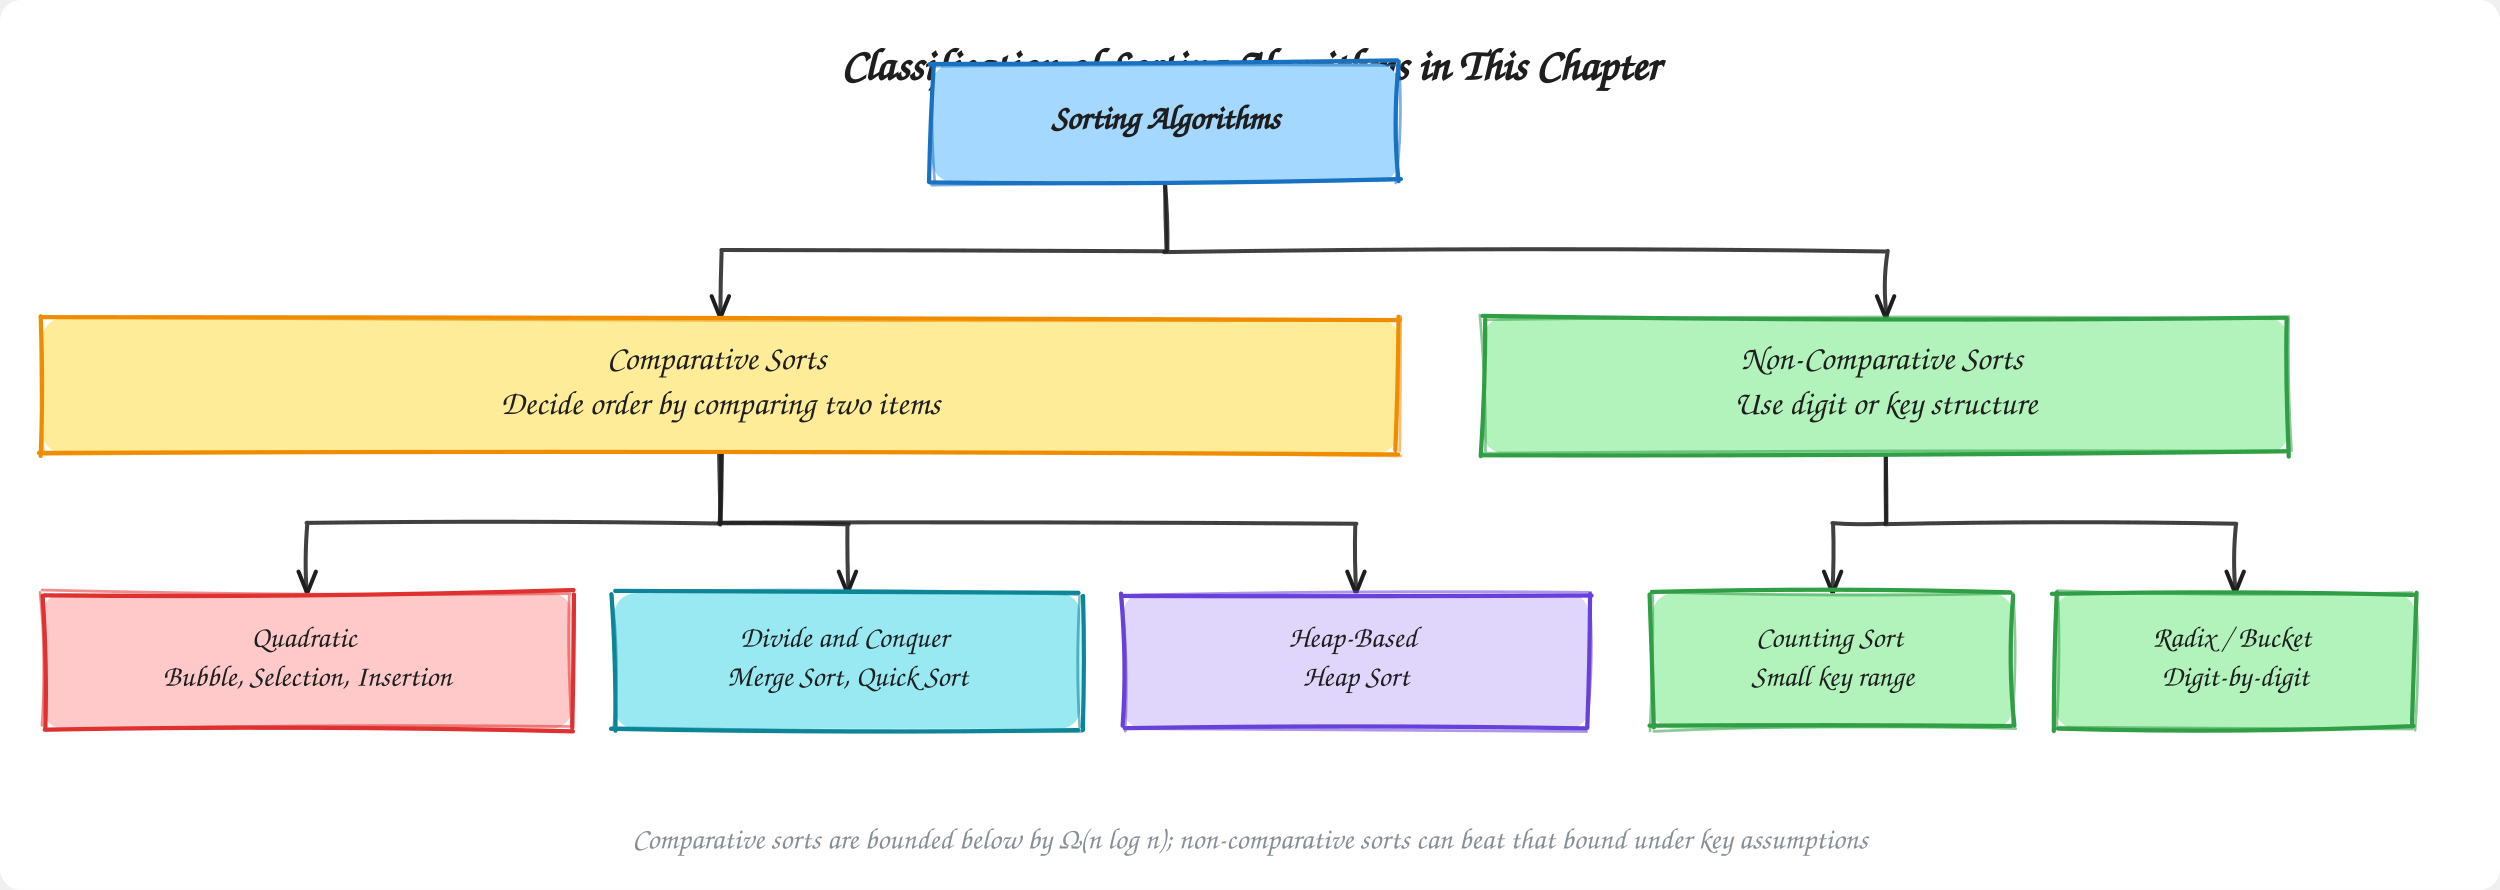
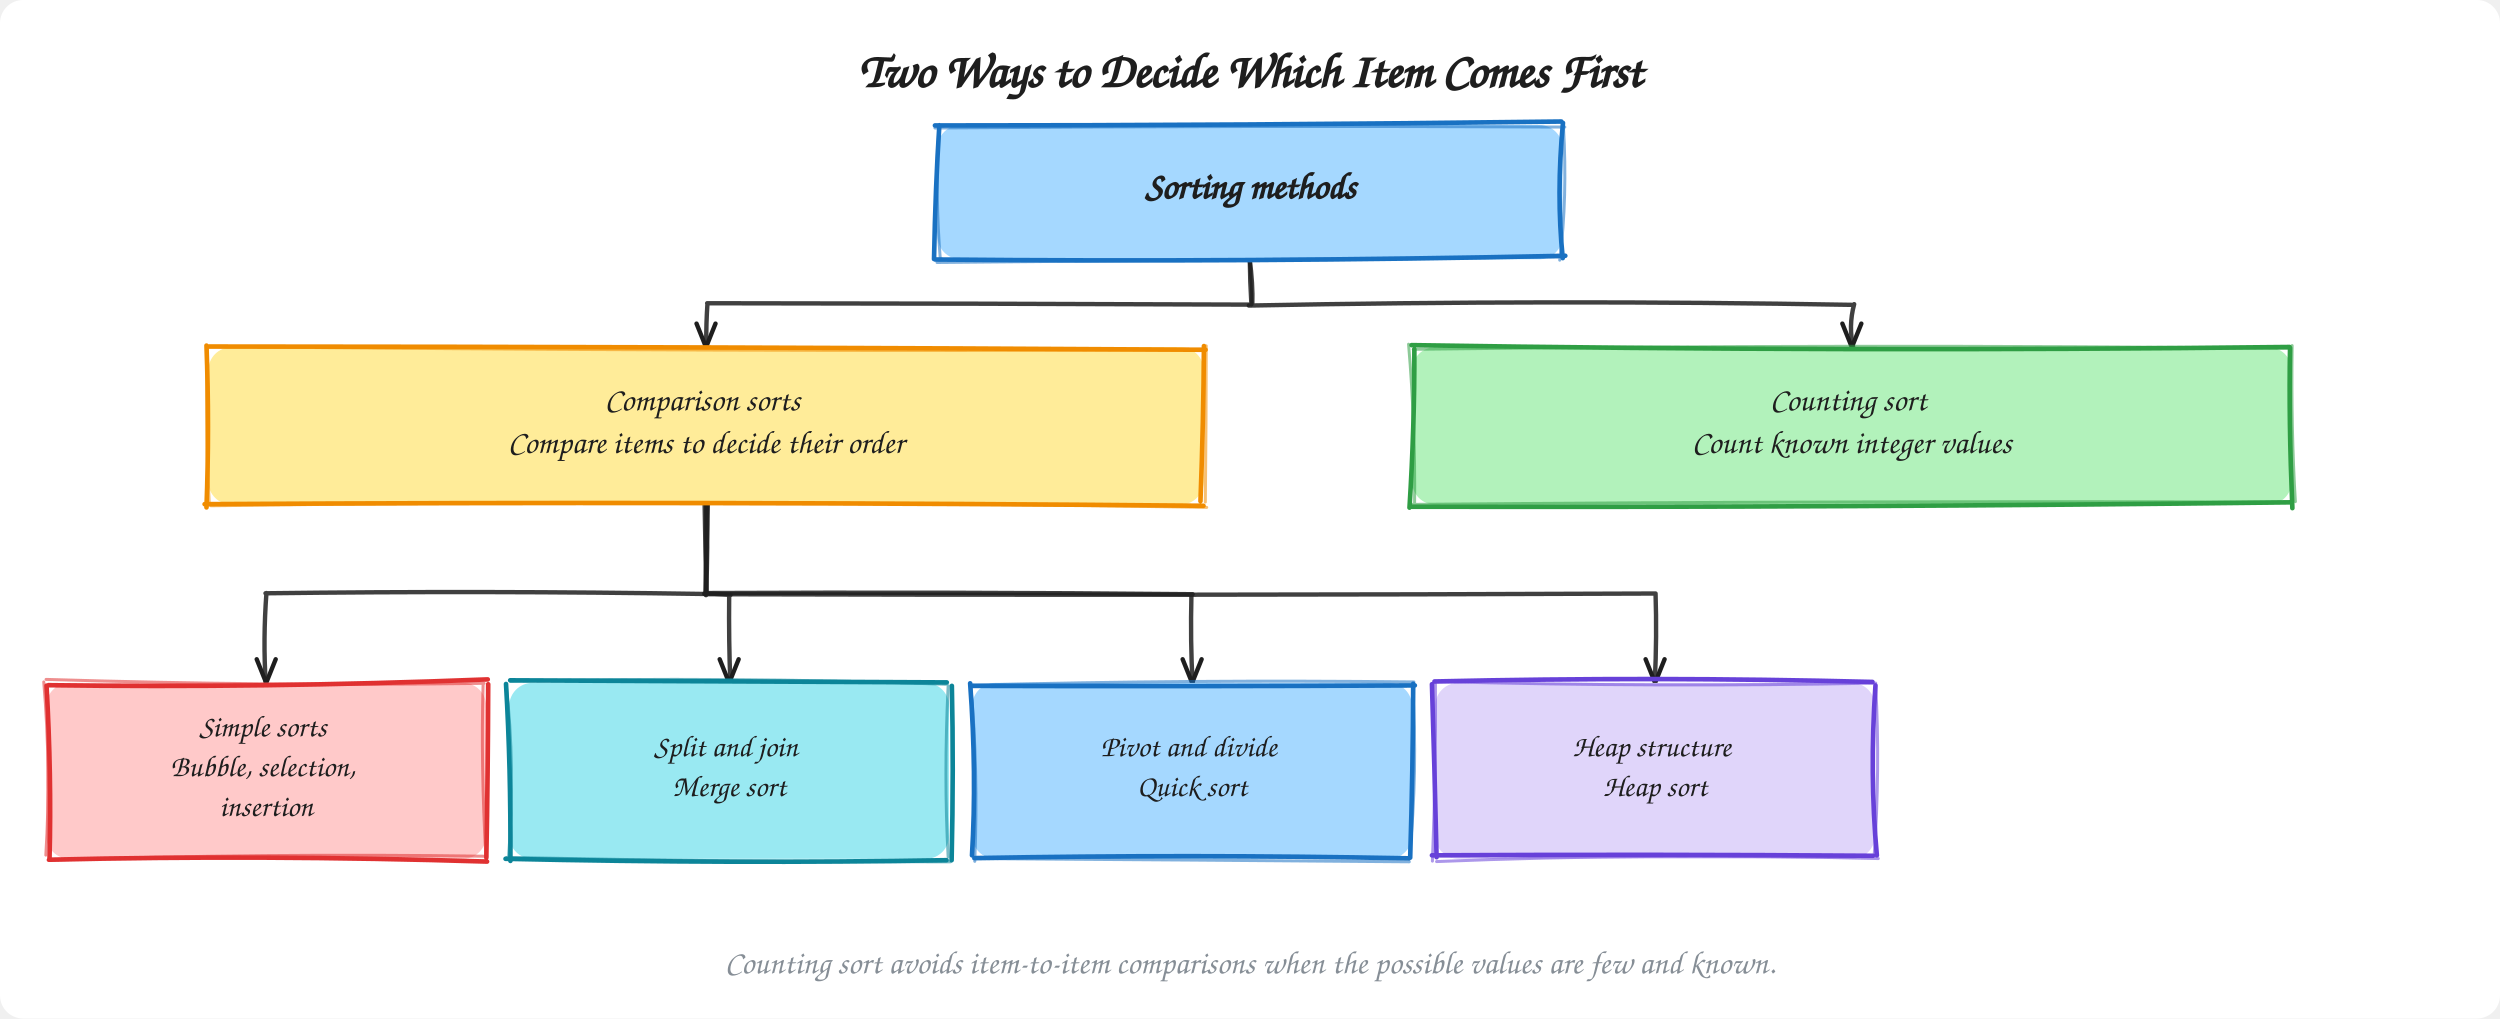
- <svg xmlns="http://www.w3.org/2000/svg" width="1180" height="420" viewBox="0 0 1180 420" role="img" aria-label="Classification of Sorting Algorithms in This Chapter">
-   <rect width="1180" height="420" fill="#ffffff" rx="10" />
+ <svg xmlns="http://www.w3.org/2000/svg" width="1080" height="440" viewBox="0 0 1080 440" role="img" aria-label="Two Ways to Decide Which Item Comes First">
+   <rect width="1080" height="440" fill="#ffffff" rx="10" />
  <text text-anchor="middle" dominant-baseline="central" font-family="&quot;Segoe Print&quot;, &quot;Bradley Hand&quot;, Chilanka, &quot;Comic Sans MS&quot;, &quot;Comic Neue&quot;, cursive" font-size="21" font-weight="bold" fill="#1e1e1e">
-     <tspan x="590.0" y="34.0">Classification of Sorting Algorithms in This Chapter</tspan>
+     <tspan x="540.0" y="34.0">Two Ways to Decide Which Item Comes First</tspan>
  </text>
-   <path d="M549.9 85.5 Q550.0 102.1 550.6 118.5 M549.5 118.6 Q445.1 118.1 340.5 118.0 M340.6 118.5 Q340.1 132.3 340.0 150.0" fill="none" stroke="#1e1e1e" stroke-width="1.9" stroke-linecap="round" opacity="0.85" />
-   <path d="M335.9 139.8 L340.0 150.0 L344.1 139.8" fill="none" stroke="#1e1e1e" stroke-width="1.9" stroke-linecap="round" stroke-linejoin="round" />
-   <path d="M549.8 85.5 Q551.3 103.3 551.0 118.4 M549.5 119.0 Q721.3 116.4 890.4 118.7 M891.0 118.4 Q888.4 134.5 890.7 150.7" fill="none" stroke="#1e1e1e" stroke-width="1.9" stroke-linecap="round" opacity="0.85" />
-   <path d="M885.9 139.8 L890.0 150.0 L894.1 139.8" fill="none" stroke="#1e1e1e" stroke-width="1.9" stroke-linecap="round" stroke-linejoin="round" />
-   <path d="M339.4 213.7 Q339.7 230.8 340.1 246.7 M339.7 247.1 Q242.8 245.6 144.7 246.8 M145.1 246.7 Q143.6 264.0 144.8 280.1" fill="none" stroke="#1e1e1e" stroke-width="1.9" stroke-linecap="round" opacity="0.85" />
-   <path d="M140.9 269.8 L145.0 280.0 L149.1 269.8" fill="none" stroke="#1e1e1e" stroke-width="1.9" stroke-linecap="round" stroke-linejoin="round" />
-   <path d="M340.3 213.2 Q340.9 229.0 340.0 247.6 M339.2 247.0 Q368.5 246.8 400.6 247.5 M400.0 247.6 Q399.8 265.2 400.5 279.2" fill="none" stroke="#1e1e1e" stroke-width="1.9" stroke-linecap="round" opacity="0.85" />
-   <path d="M395.9 269.8 L400.0 280.0 L404.1 269.8" fill="none" stroke="#1e1e1e" stroke-width="1.9" stroke-linecap="round" stroke-linejoin="round" />
-   <path d="M340.8 213.6 Q340.3 230.5 339.7 247.2 M339.6 246.7 Q490.0 246.2 640.2 247.2 M639.7 247.2 Q639.2 265.1 640.2 280.0" fill="none" stroke="#1e1e1e" stroke-width="1.9" stroke-linecap="round" opacity="0.85" />
-   <path d="M635.9 269.8 L640.0 280.0 L644.1 269.8" fill="none" stroke="#1e1e1e" stroke-width="1.9" stroke-linecap="round" stroke-linejoin="round" />
-   <path d="M890.1 213.8 Q889.9 228.7 890.2 246.9 M889.8 247.2 Q875.7 247.8 864.9 246.9 M865.2 246.9 Q865.8 262.9 864.9 279.0" fill="none" stroke="#1e1e1e" stroke-width="1.9" stroke-linecap="round" opacity="0.85" />
-   <path d="M860.9 269.8 L865.0 280.0 L869.1 269.8" fill="none" stroke="#1e1e1e" stroke-width="1.9" stroke-linecap="round" stroke-linejoin="round" />
-   <path d="M890.1 213.8 Q890.4 230.9 890.4 247.5 M889.8 247.4 Q972.9 245.7 1055.5 247.2 M1055.4 247.5 Q1053.7 263.4 1055.2 280.2" fill="none" stroke="#1e1e1e" stroke-width="1.9" stroke-linecap="round" opacity="0.85" />
-   <path d="M1050.9 269.8 L1055.0 280.0 L1059.1 269.8" fill="none" stroke="#1e1e1e" stroke-width="1.9" stroke-linecap="round" stroke-linejoin="round" />
-   <rect x="440.0" y="30.0" width="220.0" height="56.0" rx="10" fill="#a5d8ff" />
-   <path d="M438.9 30.2 Q549.4 30.2 659.5 28.5 M660.2 29.1 Q657.3 58.9 660.1 85.5 M661.2 84.5 Q549.5 87.4 439.0 86.1 M438.5 85.9 Q439.1 55.5 440.8 30.1" fill="none" stroke="#1971c2" stroke-width="2" stroke-linecap="round" />
-   <path d="M438.9 31.3 Q551.1 30.2 661.0 30.9 M660.4 30.6 Q662.2 60.1 658.8 86.4 M658.9 85.0 Q549.4 86.1 439.8 87.4 M441.3 87.1 Q438.9 59.2 440.6 31.1" fill="none" stroke="#1971c2" stroke-width="1.3" stroke-linecap="round" opacity="0.55" />
+   <path d="M539.9 111.5 Q540.0 121.6 540.6 131.5 M539.5 131.6 Q422.6 131.1 305.5 131.0 M305.6 131.5 Q305.1 138.8 305.0 150.0" fill="none" stroke="#1e1e1e" stroke-width="1.9" stroke-linecap="round" opacity="0.85" />
+   <path d="M300.9 139.8 L305.0 150.0 L309.1 139.8" fill="none" stroke="#1e1e1e" stroke-width="1.9" stroke-linecap="round" stroke-linejoin="round" />
+   <path d="M539.8 111.5 Q541.3 122.8 541.0 131.4 M539.5 132.0 Q671.3 129.4 800.4 131.7 M801.0 131.4 Q798.4 141.0 800.7 150.7" fill="none" stroke="#1e1e1e" stroke-width="1.9" stroke-linecap="round" opacity="0.85" />
+   <path d="M795.9 139.8 L800.0 150.0 L804.1 139.8" fill="none" stroke="#1e1e1e" stroke-width="1.9" stroke-linecap="round" stroke-linejoin="round" />
+   <path d="M304.4 217.7 Q304.7 237.5 305.1 256.2 M304.7 256.6 Q210.3 255.1 114.7 256.3 M115.1 256.2 Q113.6 276.3 114.8 295.1" fill="none" stroke="#1e1e1e" stroke-width="1.9" stroke-linecap="round" opacity="0.85" />
+   <path d="M110.9 284.8 L115.0 295.0 L119.1 284.8" fill="none" stroke="#1e1e1e" stroke-width="1.9" stroke-linecap="round" stroke-linejoin="round" />
+   <path d="M305.3 217.2 Q305.9 235.8 305.0 257.1 M304.2 256.5 Q308.5 256.3 315.6 257.0 M315.0 257.1 Q314.8 277.5 315.5 294.2" fill="none" stroke="#1e1e1e" stroke-width="1.9" stroke-linecap="round" opacity="0.85" />
+   <path d="M310.9 284.8 L315.0 295.0 L319.1 284.8" fill="none" stroke="#1e1e1e" stroke-width="1.9" stroke-linecap="round" stroke-linejoin="round" />
+   <path d="M305.8 217.6 Q305.3 237.3 304.7 256.7 M304.6 256.2 Q410.0 255.7 515.2 256.7 M514.7 256.7 Q514.2 277.3 515.2 295.0" fill="none" stroke="#1e1e1e" stroke-width="1.9" stroke-linecap="round" opacity="0.85" />
+   <path d="M510.9 284.8 L515.0 295.0 L519.1 284.8" fill="none" stroke="#1e1e1e" stroke-width="1.9" stroke-linecap="round" stroke-linejoin="round" />
+   <path d="M305.1 217.8 Q304.9 235.5 305.2 256.4 M304.8 256.7 Q508.2 257.3 714.9 256.4 M715.2 256.4 Q715.8 275.1 714.9 294.0" fill="none" stroke="#1e1e1e" stroke-width="1.9" stroke-linecap="round" opacity="0.85" />
+   <path d="M710.9 284.8 L715.0 295.0 L719.1 284.8" fill="none" stroke="#1e1e1e" stroke-width="1.9" stroke-linecap="round" stroke-linejoin="round" />
+   <rect x="405.0" y="54.0" width="270.0" height="58.0" rx="10" fill="#a5d8ff" />
+   <path d="M403.9 54.2 Q539.4 54.2 674.5 52.5 M675.2 53.1 Q672.3 83.9 675.1 111.5 M676.2 110.5 Q539.5 113.4 404.0 112.1 M403.5 111.9 Q404.1 80.5 405.8 54.1" fill="none" stroke="#1971c2" stroke-width="2" stroke-linecap="round" />
+   <path d="M403.9 55.3 Q541.1 54.2 676.0 54.9 M675.4 54.6 Q677.2 85.1 673.8 112.4 M673.9 111.0 Q539.4 112.1 404.8 113.4 M406.3 113.1 Q403.9 84.2 405.6 55.1" fill="none" stroke="#1971c2" stroke-width="1.3" stroke-linecap="round" opacity="0.55" />
  <text text-anchor="middle" dominant-baseline="central" font-family="&quot;Segoe Print&quot;, &quot;Bradley Hand&quot;, Chilanka, &quot;Comic Sans MS&quot;, &quot;Comic Neue&quot;, cursive" font-size="16" font-weight="bold" fill="#1e1e1e">
-     <tspan x="550.0" y="58.0">Sorting Algorithms</tspan>
+     <tspan x="540.0" y="83.0">Sorting methods</tspan>
  </text>
-   <rect x="20.0" y="150.0" width="640.0" height="64.0" rx="10" fill="#ffec99" />
-   <path d="M20.1 149.7 Q337.4 149.8 660.8 151.1 M660.1 149.5 Q659.9 179.9 658.6 212.5 M659.9 214.5 Q338.4 212.5 18.4 213.8 M19.2 215.2 Q20.5 182.6 19.2 149.3" fill="none" stroke="#f08c00" stroke-width="2" stroke-linecap="round" />
-   <path d="M21.4 149.7 Q342.3 152.0 660.1 151.2 M661.1 149.4 Q661.1 179.2 660.7 212.9 M661.3 215.2 Q341.6 211.4 21.1 214.5 M20.4 213.2 Q18.7 184.8 19.5 150.2" fill="none" stroke="#f08c00" stroke-width="1.3" stroke-linecap="round" opacity="0.55" />
-   <text text-anchor="middle" dominant-baseline="central" font-family="&quot;Segoe Print&quot;, &quot;Bradley Hand&quot;, Chilanka, &quot;Comic Sans MS&quot;, &quot;Comic Neue&quot;, cursive" font-size="16" font-weight="normal" fill="#1e1e1e">
-     <tspan x="340.0" y="171.4">Comparative Sorts</tspan>
-     <tspan x="340.0" y="192.6">Decide order by comparing two items</tspan>
+   <rect x="90.0" y="150.0" width="430.0" height="68.0" rx="10" fill="#ffec99" />
+   <path d="M90.1 149.7 Q302.4 149.8 520.8 151.1 M520.1 149.5 Q519.9 181.9 518.6 216.5 M519.9 218.5 Q303.4 216.5 88.4 217.8 M89.2 219.2 Q90.5 184.6 89.2 149.3" fill="none" stroke="#f08c00" stroke-width="2" stroke-linecap="round" />
+   <path d="M91.4 149.7 Q307.3 152.0 520.1 151.2 M521.1 149.4 Q521.1 181.2 520.7 216.9 M521.3 219.2 Q306.6 215.4 91.1 218.5 M90.4 217.2 Q88.7 186.8 89.5 150.2" fill="none" stroke="#f08c00" stroke-width="1.3" stroke-linecap="round" opacity="0.55" />
+   <text text-anchor="middle" dominant-baseline="central" font-family="&quot;Segoe Print&quot;, &quot;Bradley Hand&quot;, Chilanka, &quot;Comic Sans MS&quot;, &quot;Comic Neue&quot;, cursive" font-size="14" font-weight="normal" fill="#1e1e1e">
+     <tspan x="305.0" y="174.8">Comparison sorts</tspan>
+     <tspan x="305.0" y="193.2">Compare items to decide their order</tspan>
  </text>
-   <rect x="700.0" y="150.0" width="380.0" height="64.0" rx="10" fill="#b2f2bb" />
-   <path d="M699.8 149.1 Q888.5 152.1 1079.1 149.9 M1079.3 150.3 Q1078.7 179.8 1080.3 215.5 M1080.2 213.0 Q891.7 215.3 699.2 214.9 M698.9 215.3 Q701.1 182.2 701.0 150.9" fill="none" stroke="#2f9e44" stroke-width="2" stroke-linecap="round" />
-   <path d="M700.5 150.9 Q890.7 148.5 1078.6 150.5 M1080.2 149.3 Q1079.7 183.7 1081.6 212.7 M1079.4 212.9 Q887.2 212.3 699.6 213.9 M701.1 214.8 Q701.5 181.9 698.5 148.7" fill="none" stroke="#2f9e44" stroke-width="1.3" stroke-linecap="round" opacity="0.55" />
-   <text text-anchor="middle" dominant-baseline="central" font-family="&quot;Segoe Print&quot;, &quot;Bradley Hand&quot;, Chilanka, &quot;Comic Sans MS&quot;, &quot;Comic Neue&quot;, cursive" font-size="16" font-weight="normal" fill="#1e1e1e">
-     <tspan x="890.0" y="171.4">Non-Comparative Sorts</tspan>
-     <tspan x="890.0" y="192.6">Use digit or key structure</tspan>
+   <rect x="610.0" y="150.0" width="380.0" height="68.0" rx="10" fill="#b2f2bb" />
+   <path d="M609.8 149.1 Q798.5 152.1 989.1 149.9 M989.3 150.3 Q988.7 181.8 990.3 219.5 M990.2 217.0 Q801.7 219.3 609.2 218.9 M608.9 219.3 Q611.1 184.2 611.0 150.9" fill="none" stroke="#2f9e44" stroke-width="2" stroke-linecap="round" />
+   <path d="M610.5 150.9 Q800.7 148.5 988.6 150.5 M990.2 149.3 Q989.7 185.7 991.6 216.7 M989.4 216.9 Q797.2 216.3 609.6 217.9 M611.1 218.8 Q611.5 183.9 608.5 148.7" fill="none" stroke="#2f9e44" stroke-width="1.3" stroke-linecap="round" opacity="0.55" />
+   <text text-anchor="middle" dominant-baseline="central" font-family="&quot;Segoe Print&quot;, &quot;Bradley Hand&quot;, Chilanka, &quot;Comic Sans MS&quot;, &quot;Comic Neue&quot;, cursive" font-size="14" font-weight="normal" fill="#1e1e1e">
+     <tspan x="800.0" y="174.8">Counting sort</tspan>
+     <tspan x="800.0" y="193.2">Count known integer values</tspan>
  </text>
-   <rect x="20.0" y="280.0" width="250.0" height="64.0" rx="10" fill="#ffc9c9" />
-   <path d="M20.9 281.0 Q143.0 282.3 270.7 278.5 M270.9 280.6 Q270.8 313.0 270.1 343.5 M270.4 345.2 Q143.1 342.2 21.2 344.4 M21.4 343.7 Q22.3 314.0 20.1 281.2" fill="none" stroke="#e03131" stroke-width="2" stroke-linecap="round" />
-   <path d="M19.9 278.5 Q147.0 281.5 269.1 280.2 M268.7 280.8 Q267.7 309.5 269.9 343.1 M270.3 342.9 Q143.7 341.5 20.8 344.6 M19.8 342.4 Q22.1 311.2 18.9 279.6" fill="none" stroke="#e03131" stroke-width="1.3" stroke-linecap="round" opacity="0.55" />
-   <text text-anchor="middle" dominant-baseline="central" font-family="&quot;Segoe Print&quot;, &quot;Bradley Hand&quot;, Chilanka, &quot;Comic Sans MS&quot;, &quot;Comic Neue&quot;, cursive" font-size="14" font-weight="normal" fill="#1e1e1e">
-     <tspan x="145.0" y="302.8">Quadratic</tspan>
-     <tspan x="145.0" y="321.2">Bubble, Selection, Insertion</tspan>
+   <rect x="20.0" y="295.0" width="190.0" height="76.0" rx="10" fill="#ffc9c9" />
+   <path d="M20.9 296.0 Q113.0 297.3 210.7 293.5 M210.9 295.6 Q210.8 334.0 210.1 370.5 M210.4 372.2 Q113.1 369.2 21.2 371.4 M21.4 370.7 Q22.3 335.0 20.1 296.2" fill="none" stroke="#e03131" stroke-width="2" stroke-linecap="round" />
+   <path d="M19.9 293.5 Q117.0 296.5 209.1 295.2 M208.7 295.8 Q207.7 330.5 209.9 370.1 M210.3 369.9 Q113.7 368.5 20.8 371.6 M19.8 369.4 Q22.1 332.2 18.9 294.6" fill="none" stroke="#e03131" stroke-width="1.3" stroke-linecap="round" opacity="0.55" />
+   <text text-anchor="middle" dominant-baseline="central" font-family="&quot;Segoe Print&quot;, &quot;Bradley Hand&quot;, Chilanka, &quot;Comic Sans MS&quot;, &quot;Comic Neue&quot;, cursive" font-size="13" font-weight="normal" fill="#1e1e1e">
+     <tspan x="115.0" y="315.8">Simple sorts</tspan>
+     <tspan x="115.0" y="333.0">Bubble, selection,</tspan>
+     <tspan x="115.0" y="350.2">insertion</tspan>
  </text>
-   <rect x="290.0" y="280.0" width="220.0" height="64.0" rx="10" fill="#99e9f2" />
-   <path d="M290.4 278.9 Q402.5 279.4 509.0 279.8 M511.2 281.3 Q512.0 310.9 511.1 344.6 M508.9 344.6 Q402.3 346.2 288.4 344.0 M290.5 344.9 Q290.7 310.5 288.6 280.5" fill="none" stroke="#0c8599" stroke-width="2" stroke-linecap="round" />
-   <path d="M290.6 279.3 Q399.7 277.2 508.6 280.6 M509.6 281.2 Q507.7 314.4 509.6 343.2 M510.6 345.3 Q401.8 345.4 288.9 343.4 M289.7 343.2 Q292.7 309.9 288.6 280.2" fill="none" stroke="#0c8599" stroke-width="1.3" stroke-linecap="round" opacity="0.55" />
-   <text text-anchor="middle" dominant-baseline="central" font-family="&quot;Segoe Print&quot;, &quot;Bradley Hand&quot;, Chilanka, &quot;Comic Sans MS&quot;, &quot;Comic Neue&quot;, cursive" font-size="14" font-weight="normal" fill="#1e1e1e">
-     <tspan x="400.0" y="302.8">Divide and Conquer</tspan>
-     <tspan x="400.0" y="321.2">Merge Sort, Quick Sort</tspan>
+   <rect x="220.0" y="295.0" width="190.0" height="76.0" rx="10" fill="#99e9f2" />
+   <path d="M220.4 293.9 Q317.5 294.4 409.0 294.8 M411.2 296.3 Q412.0 331.9 411.1 371.6 M408.9 371.6 Q317.3 373.2 218.4 371.0 M220.5 371.9 Q220.7 331.5 218.6 295.5" fill="none" stroke="#0c8599" stroke-width="2" stroke-linecap="round" />
+   <path d="M220.6 294.3 Q314.7 292.2 408.6 295.6 M409.6 296.2 Q407.7 335.4 409.6 370.2 M410.6 372.3 Q316.8 372.4 218.9 370.4 M219.7 370.2 Q222.7 330.9 218.6 295.2" fill="none" stroke="#0c8599" stroke-width="1.3" stroke-linecap="round" opacity="0.55" />
+   <text text-anchor="middle" dominant-baseline="central" font-family="&quot;Segoe Print&quot;, &quot;Bradley Hand&quot;, Chilanka, &quot;Comic Sans MS&quot;, &quot;Comic Neue&quot;, cursive" font-size="13" font-weight="normal" fill="#1e1e1e">
+     <tspan x="315.0" y="324.4">Split and join</tspan>
+     <tspan x="315.0" y="341.6">Merge sort</tspan>
  </text>
-   <rect x="530.0" y="280.0" width="220.0" height="64.0" rx="10" fill="#e0d5fa" />
-   <path d="M530.0 281.3 Q640.8 281.6 751.2 281.1 M750.5 280.4 Q750.4 310.7 749.2 343.5 M748.7 343.8 Q638.9 342.0 531.0 343.7 M529.9 342.5 Q532.0 313.5 529.1 280.2" fill="none" stroke="#6741d9" stroke-width="2" stroke-linecap="round" />
-   <path d="M529.4 281.0 Q639.4 278.5 750.8 279.6 M750.2 281.5 Q752.6 311.5 748.8 344.0 M748.8 345.3 Q638.9 344.5 530.5 343.9 M531.1 345.1 Q532.7 311.2 529.3 280.3" fill="none" stroke="#6741d9" stroke-width="1.3" stroke-linecap="round" opacity="0.55" />
-   <text text-anchor="middle" dominant-baseline="central" font-family="&quot;Segoe Print&quot;, &quot;Bradley Hand&quot;, Chilanka, &quot;Comic Sans MS&quot;, &quot;Comic Neue&quot;, cursive" font-size="14" font-weight="normal" fill="#1e1e1e">
-     <tspan x="640.0" y="302.8">Heap-Based</tspan>
-     <tspan x="640.0" y="321.2">Heap Sort</tspan>
+   <rect x="420.0" y="295.0" width="190.0" height="76.0" rx="10" fill="#a5d8ff" />
+   <path d="M420.0 296.3 Q515.8 296.6 611.2 296.1 M610.5 295.4 Q610.4 331.7 609.2 370.5 M608.7 370.8 Q513.9 369.0 421.0 370.7 M419.9 369.5 Q422.0 334.5 419.1 295.2" fill="none" stroke="#1971c2" stroke-width="2" stroke-linecap="round" />
+   <path d="M419.4 296.0 Q514.4 293.5 610.8 294.6 M610.2 296.5 Q612.6 332.5 608.8 371.0 M608.8 372.3 Q513.9 371.5 420.5 370.9 M421.1 372.1 Q422.7 332.2 419.3 295.3" fill="none" stroke="#1971c2" stroke-width="1.3" stroke-linecap="round" opacity="0.55" />
+   <text text-anchor="middle" dominant-baseline="central" font-family="&quot;Segoe Print&quot;, &quot;Bradley Hand&quot;, Chilanka, &quot;Comic Sans MS&quot;, &quot;Comic Neue&quot;, cursive" font-size="13" font-weight="normal" fill="#1e1e1e">
+     <tspan x="515.0" y="324.4">Pivot and divide</tspan>
+     <tspan x="515.0" y="341.6">Quick sort</tspan>
  </text>
-   <rect x="780.0" y="280.0" width="170.0" height="64.0" rx="10" fill="#b2f2bb" />
-   <path d="M779.7 279.4 Q864.8 277.2 948.9 279.6 M950.2 281.1 Q947.6 313.5 950.8 342.5 M949.1 342.7 Q865.5 342.0 778.6 342.5 M780.6 343.3 Q779.7 309.2 778.6 280.6" fill="none" stroke="#2f9e44" stroke-width="2" stroke-linecap="round" />
-   <path d="M779.9 279.4 Q867.0 282.0 950.3 280.1 M950.3 281.5 Q952.3 310.4 949.6 343.5 M951.4 343.9 Q862.9 341.4 780.6 345.2 M778.8 345.0 Q780.4 311.8 780.1 280.2" fill="none" stroke="#2f9e44" stroke-width="1.3" stroke-linecap="round" opacity="0.55" />
-   <text text-anchor="middle" dominant-baseline="central" font-family="&quot;Segoe Print&quot;, &quot;Bradley Hand&quot;, Chilanka, &quot;Comic Sans MS&quot;, &quot;Comic Neue&quot;, cursive" font-size="14" font-weight="normal" fill="#1e1e1e">
-     <tspan x="865.0" y="302.8">Counting Sort</tspan>
-     <tspan x="865.0" y="321.2">Small key range</tspan>
-   </text>
-   <rect x="970.0" y="280.0" width="170.0" height="64.0" rx="10" fill="#b2f2bb" />
-   <path d="M968.5 280.3 Q1056.1 278.7 1138.9 280.8 M1140.6 279.8 Q1139.3 314.1 1138.4 342.9 M1139.2 342.7 Q1056.1 346.3 971.3 343.9 M969.4 345.0 Q969.4 310.5 970.8 279.6" fill="none" stroke="#2f9e44" stroke-width="2" stroke-linecap="round" />
-   <path d="M971.2 278.8 Q1052.9 281.8 1138.6 279.7 M1140.2 280.2 Q1142.4 311.5 1139.9 344.7 M1138.6 344.1 Q1053.9 343.9 970.0 343.2 M970.7 343.9 Q972.6 310.8 971.3 278.7" fill="none" stroke="#2f9e44" stroke-width="1.3" stroke-linecap="round" opacity="0.55" />
-   <text text-anchor="middle" dominant-baseline="central" font-family="&quot;Segoe Print&quot;, &quot;Bradley Hand&quot;, Chilanka, &quot;Comic Sans MS&quot;, &quot;Comic Neue&quot;, cursive" font-size="14" font-weight="normal" fill="#1e1e1e">
-     <tspan x="1055.0" y="302.8">Radix / Bucket</tspan>
-     <tspan x="1055.0" y="321.2">Digit-by-digit</tspan>
+   <rect x="620.0" y="295.0" width="190.0" height="76.0" rx="10" fill="#e0d5fa" />
+   <path d="M619.7 294.4 Q714.8 292.2 808.9 294.6 M810.2 296.1 Q807.6 334.5 810.8 369.5 M809.1 369.7 Q715.5 369.0 618.6 369.5 M620.6 370.3 Q619.7 330.2 618.6 295.6" fill="none" stroke="#6741d9" stroke-width="2" stroke-linecap="round" />
+   <path d="M619.9 294.4 Q717.0 297.0 810.3 295.1 M810.3 296.5 Q812.3 331.4 809.6 370.5 M811.4 370.9 Q712.9 368.4 620.6 372.2 M618.8 372.0 Q620.4 332.8 620.1 295.2" fill="none" stroke="#6741d9" stroke-width="1.3" stroke-linecap="round" opacity="0.55" />
+   <text text-anchor="middle" dominant-baseline="central" font-family="&quot;Segoe Print&quot;, &quot;Bradley Hand&quot;, Chilanka, &quot;Comic Sans MS&quot;, &quot;Comic Neue&quot;, cursive" font-size="13" font-weight="normal" fill="#1e1e1e">
+     <tspan x="715.0" y="324.4">Heap structure</tspan>
+     <tspan x="715.0" y="341.6">Heap sort</tspan>
  </text>
  <text text-anchor="middle" dominant-baseline="central" font-family="&quot;Segoe Print&quot;, &quot;Bradley Hand&quot;, Chilanka, &quot;Comic Sans MS&quot;, &quot;Comic Neue&quot;, cursive" font-size="14" font-weight="normal" fill="#868e96">
-     <tspan x="590.0" y="398.0">Comparative sorts are bounded below by Ω(n log n); non-comparative sorts can beat that bound under key assumptions</tspan>
+     <tspan x="540.0" y="418.0">Counting sort avoids item-to-item comparisons when the possible values are few and known.</tspan>
  </text>
</svg>
